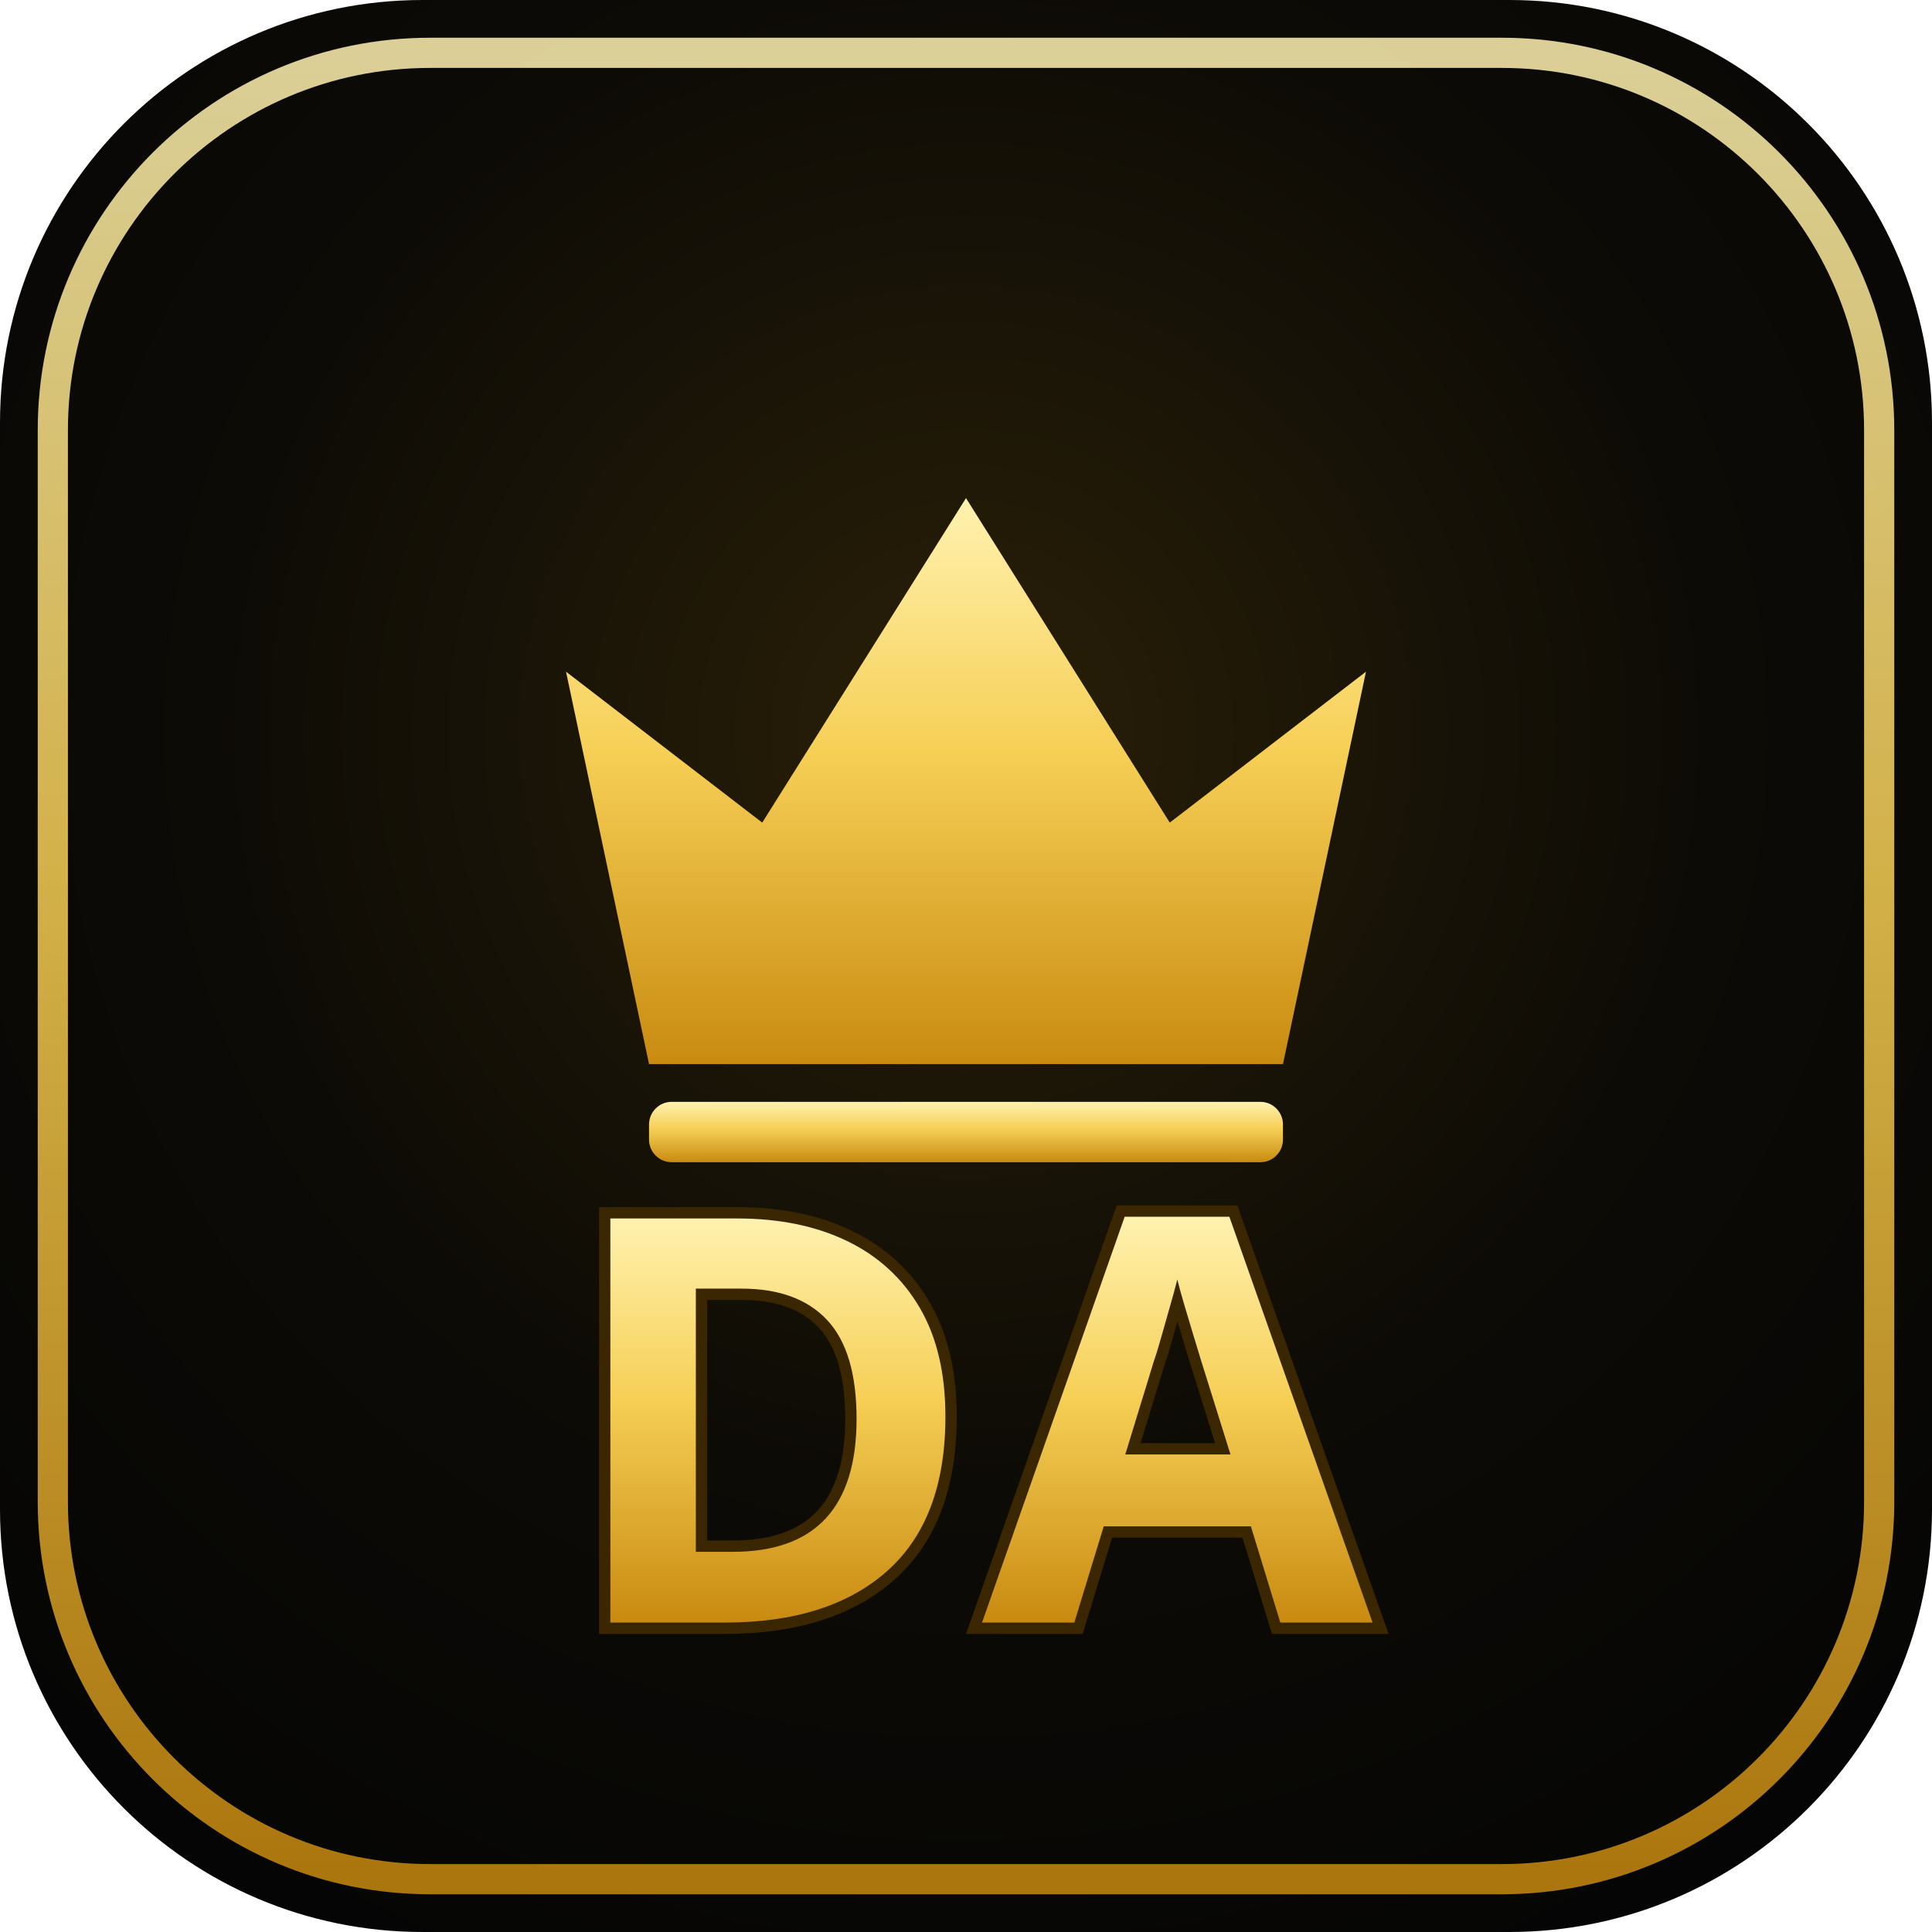
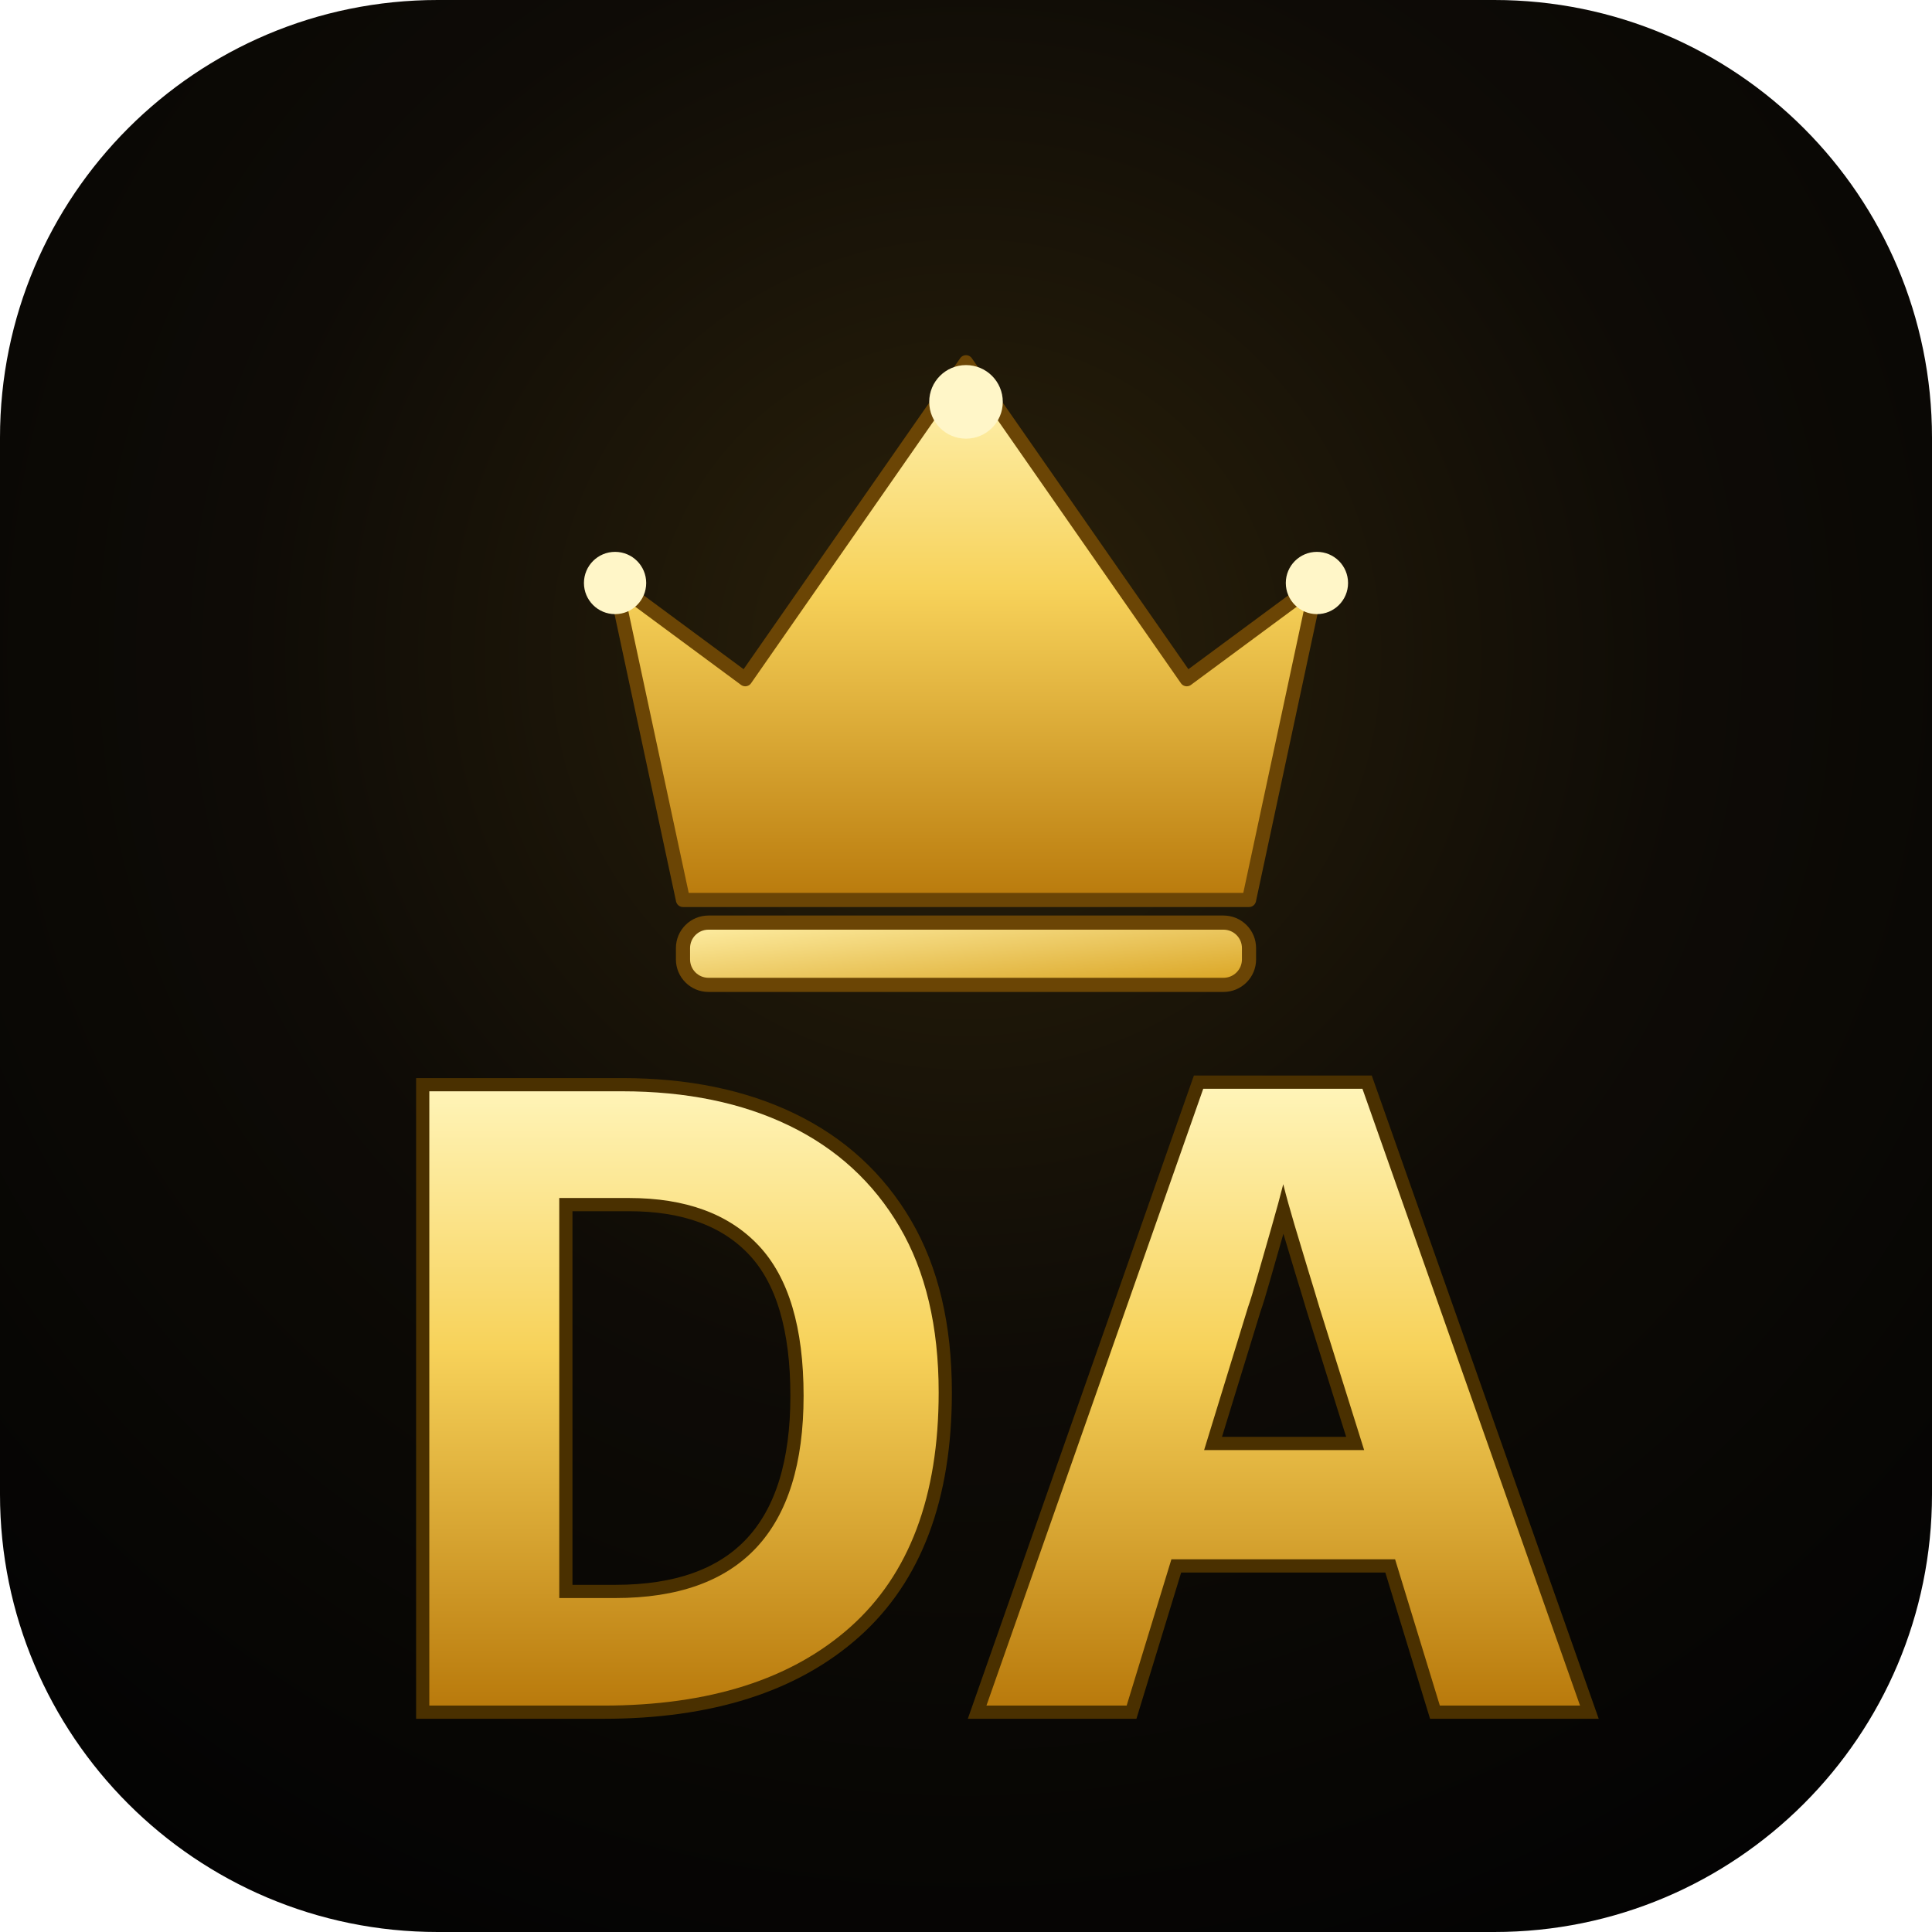
<svg xmlns="http://www.w3.org/2000/svg" viewBox="0 0 512 512">
  <defs>
-     <radialGradient id="bg" cx="50%" cy="38%" r="70%">
-       <stop offset="0" stop-color="#2a2008" />
-       <stop offset=".55" stop-color="#0d0b06" />
-       <stop offset="1" stop-color="#050505" />
+     <radialGradient id="bg" cx="50%" cy="34%" r="75%">
+       <stop offset="0" stop-color="#2b210a" />
+       <stop offset=".5" stop-color="#0e0b06" />
+       <stop offset="1" stop-color="#030303" />
    </radialGradient>
    <linearGradient id="gold" x1="0" y1="0" x2="0" y2="1">
-       <stop offset="0" stop-color="#fff2b0" />
-       <stop offset=".45" stop-color="#f6cf55" />
-       <stop offset="1" stop-color="#c98a10" />
+       <stop offset="0" stop-color="#fff4b8" />
+       <stop offset=".42" stop-color="#f7d25a" />
+       <stop offset="1" stop-color="#b97a0c" />
+     </linearGradient>
+     <linearGradient id="gold2" x1="0" y1="0" x2="1" y2="1">
+       <stop offset="0" stop-color="#fff0a8" />
+       <stop offset="1" stop-color="#d9a21e" />
    </linearGradient>
  </defs>
-   <rect width="512" height="512" rx="112" fill="url(#bg)" />
-   <rect x="14" y="14" width="484" height="484" rx="100" fill="none" stroke="url(#gold)" stroke-width="8" opacity=".85" />
-   <path d="M150 178l52 40 54-86 54 86 52-40-22 104H172z" fill="url(#gold)" />
-   <rect x="172" y="292" width="168" height="16" rx="6" fill="url(#gold)" />
-   <text x="256" y="430" text-anchor="middle" font-family="Nunito, Arial Black, sans-serif" font-weight="900" font-size="150" letter-spacing="4" fill="url(#gold)" stroke="#3a2600" stroke-width="6" paint-order="stroke">DA</text>
+   <rect width="512" height="512" rx="116" fill="url(#bg)" />
+   <g transform="translate(64 -6) scale(.75)">
+     <path d="M132 214 l46 34 78-112 78 112 46-34-24 112H156z" fill="url(#gold)" stroke="#6b4505" stroke-width="5" stroke-linejoin="round" />
+     <rect x="156" y="334" width="200" height="22" rx="9" fill="url(#gold2)" stroke="#6b4505" stroke-width="5" />
+     <circle cx="256" cy="150" r="13" fill="#fff6c8" />
+     <circle cx="132" cy="214" r="11" fill="#fff6c8" />
+     <circle cx="380" cy="214" r="11" fill="#fff6c8" />
+   </g>
+   <text x="256" y="452" text-anchor="middle" font-family="Nunito, 'Arial Black', sans-serif" font-weight="900" font-size="228" letter-spacing="4" fill="url(#gold)" stroke="#4a3000" stroke-width="7" paint-order="stroke">DA</text>
</svg>
